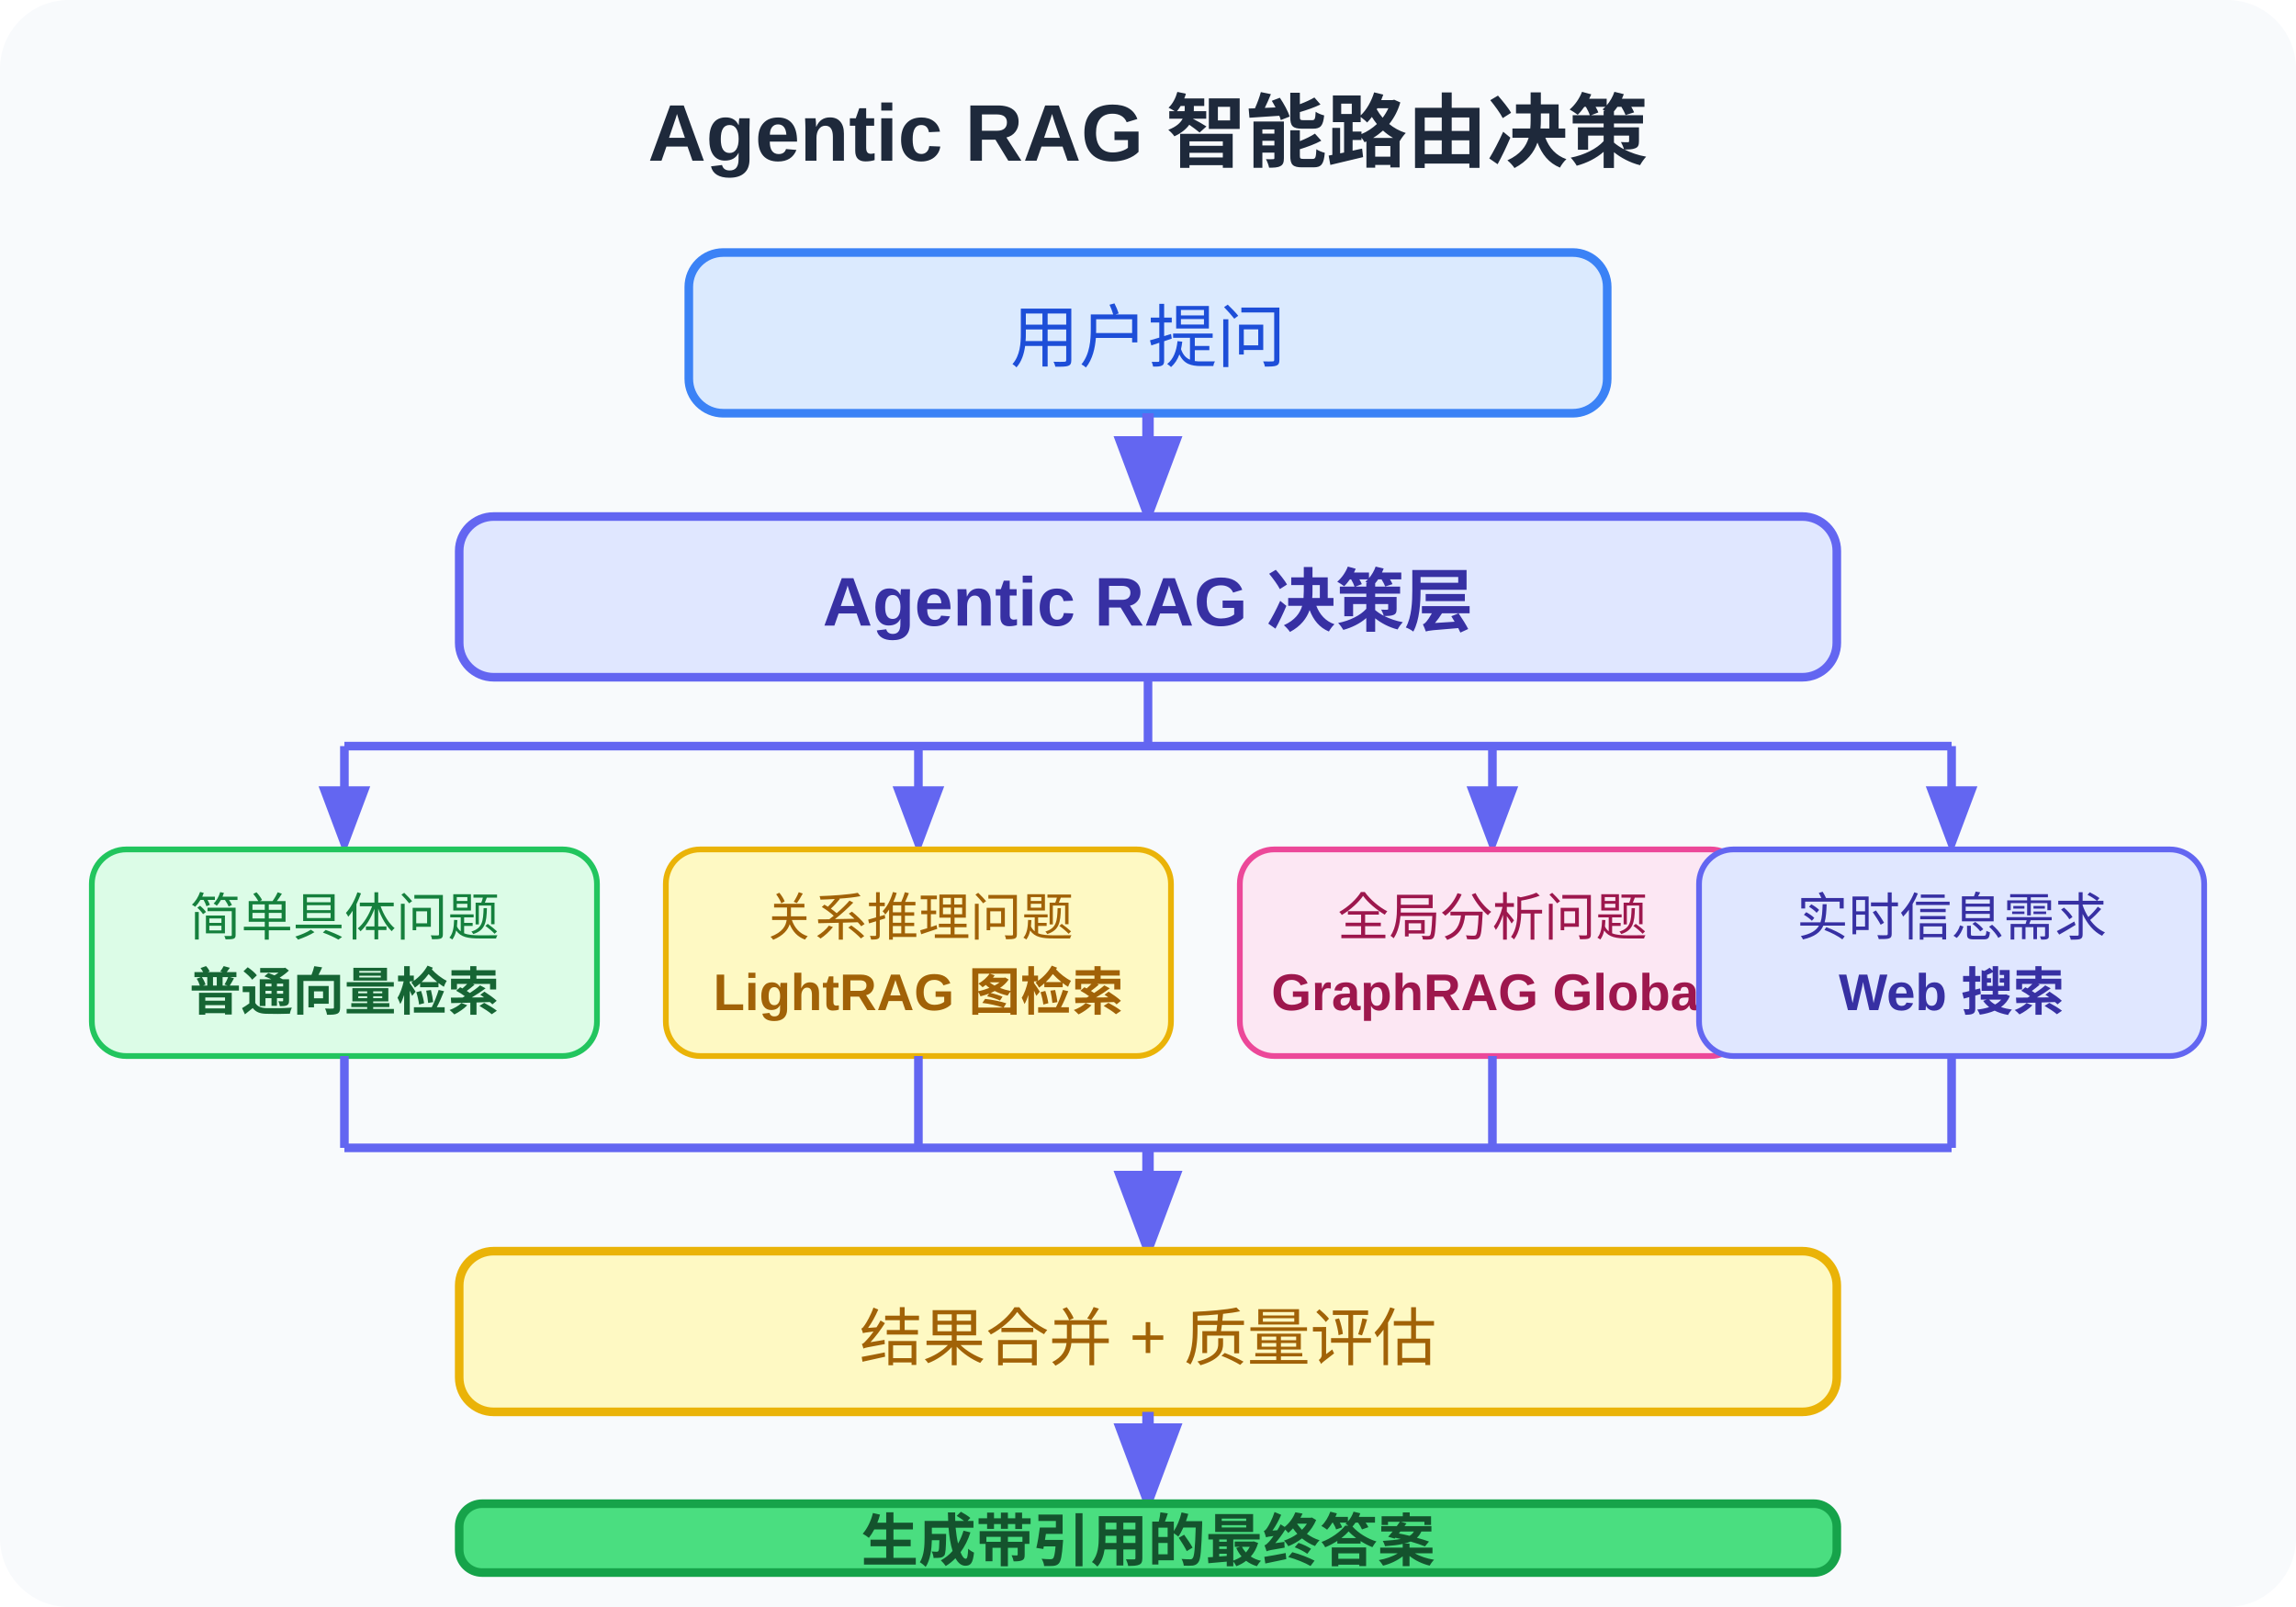
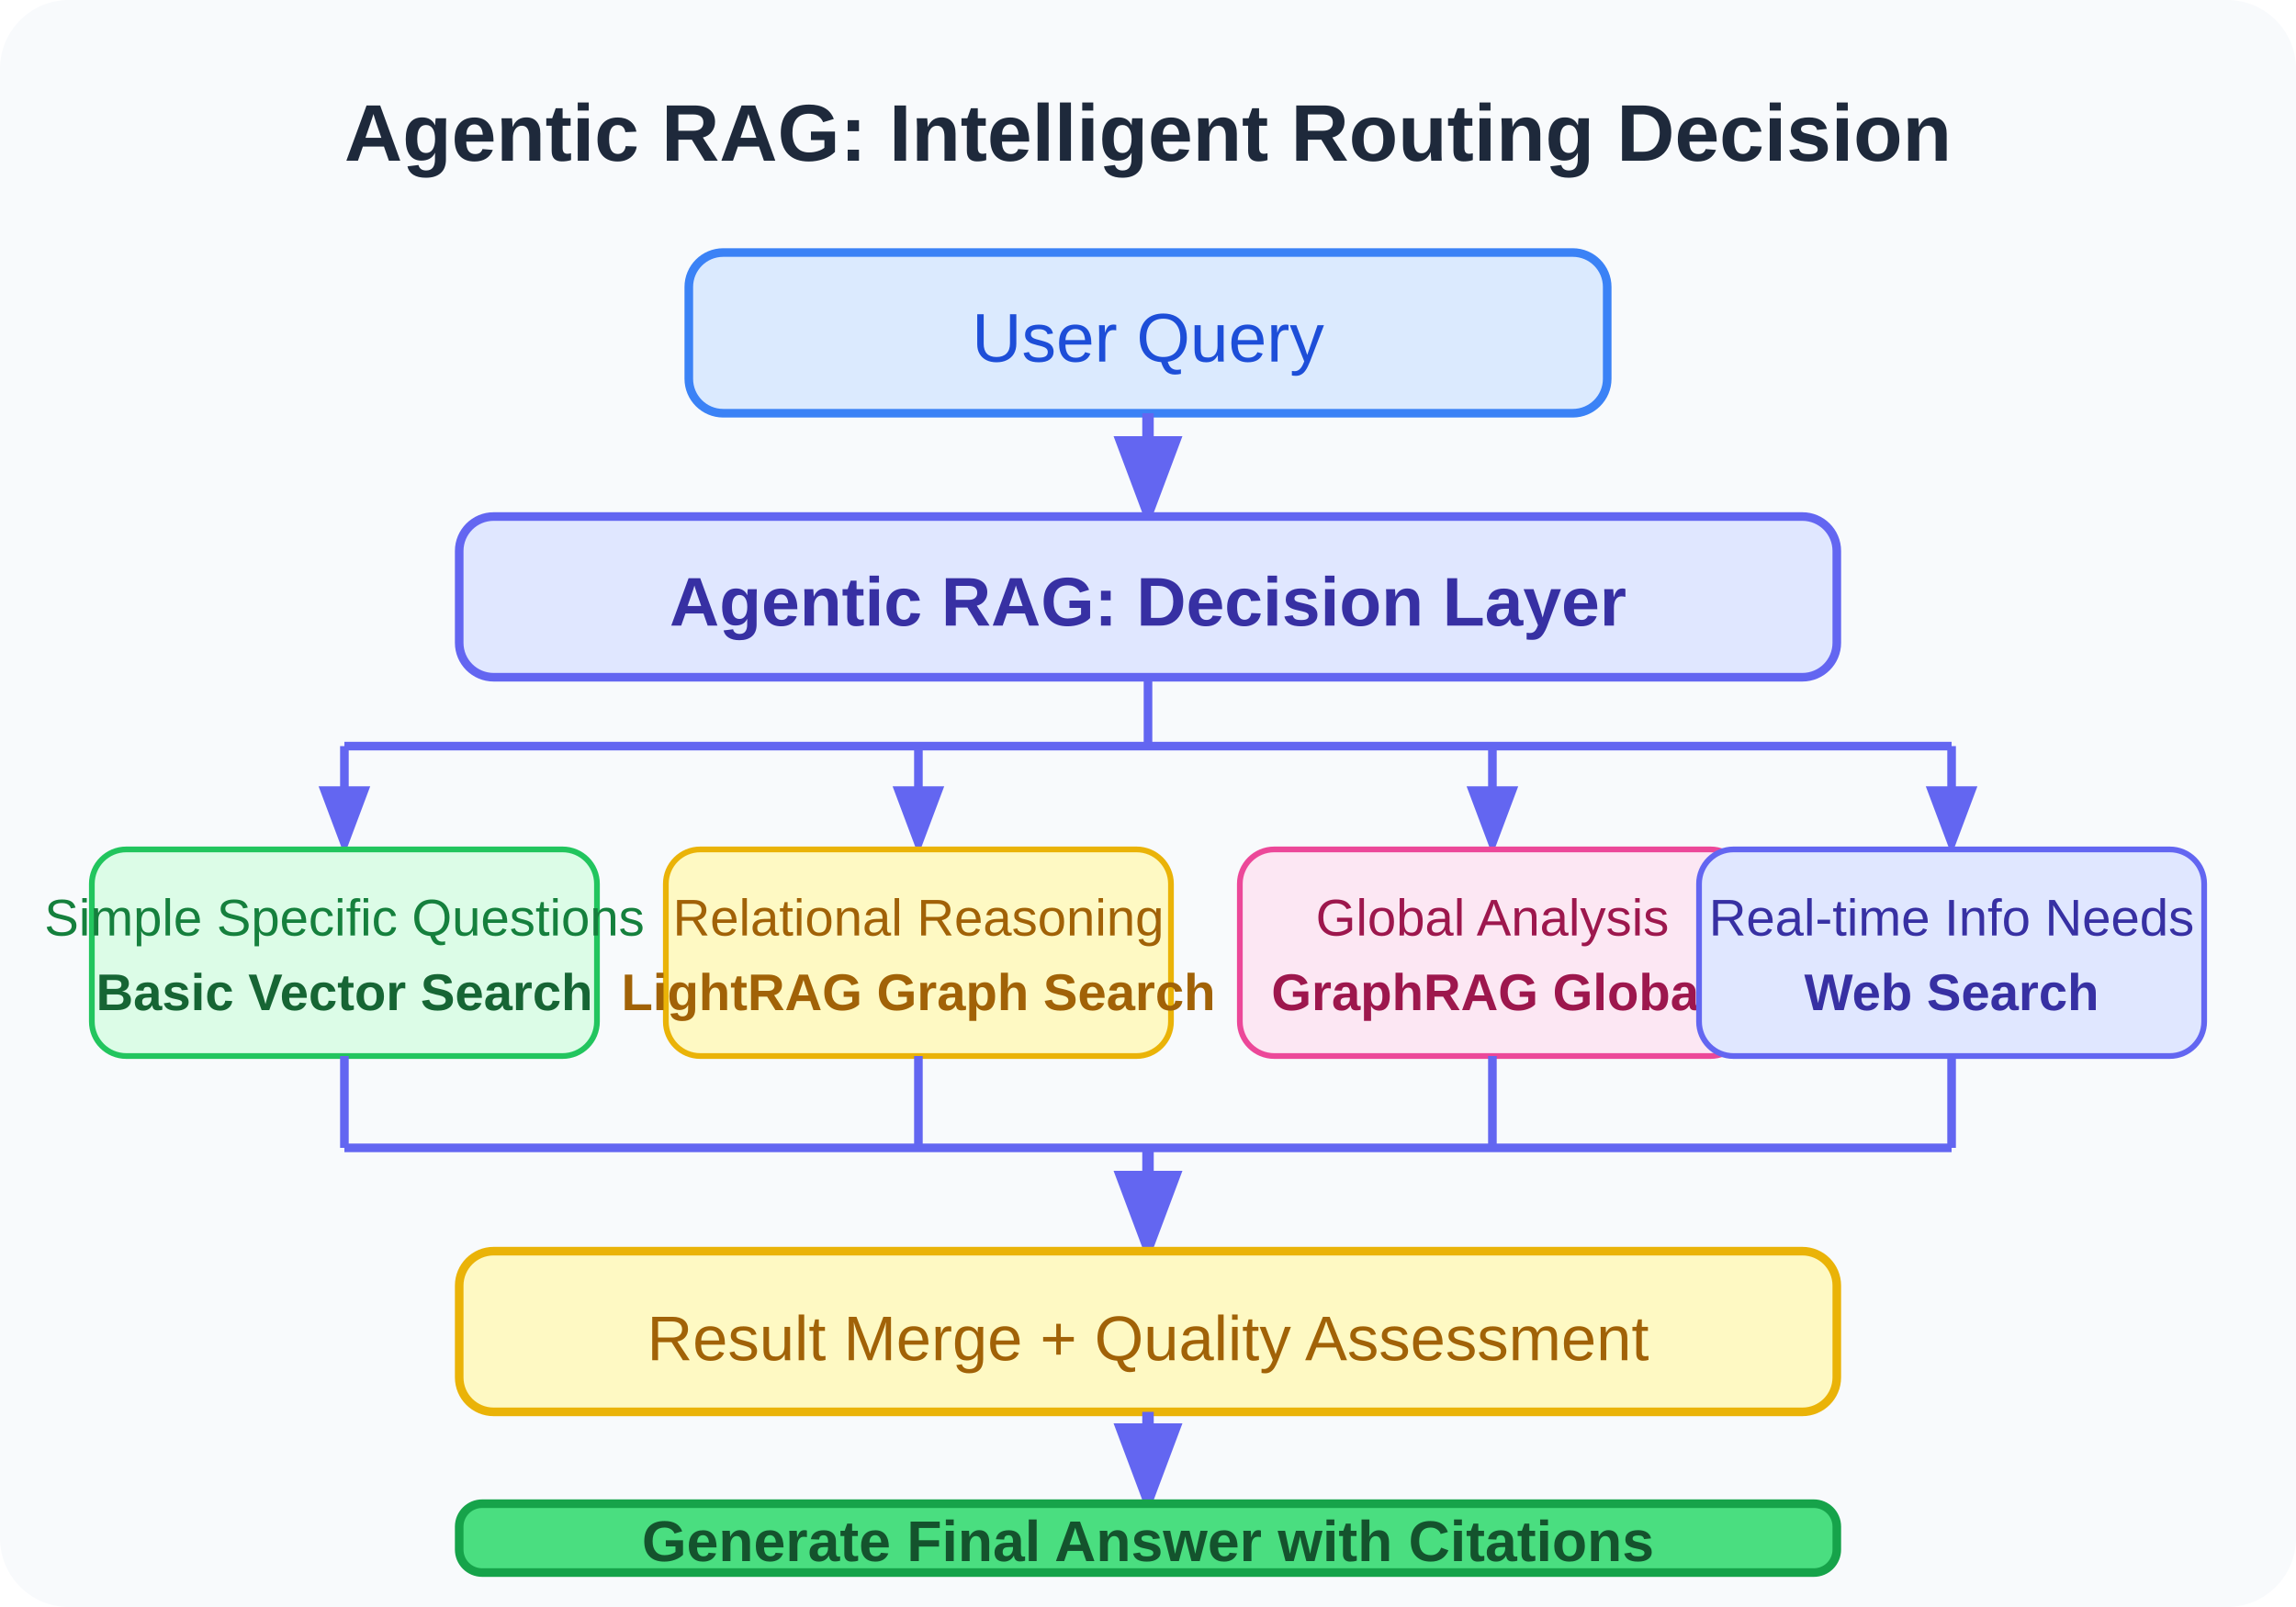
<svg xmlns="http://www.w3.org/2000/svg" viewBox="0 0 400 280" width="400" height="280" font-family="'PingFang SC','Microsoft YaHei',Arial,sans-serif">
  <defs>
    <marker id="arr" markerWidth="8" markerHeight="8" refX="6" refY="3" orient="auto">
      <path d="M0,0 L0,6 L8,3 z" fill="#6366f1" />
    </marker>
  </defs>
  <rect width="400" height="280" rx="12" fill="#f8fafc" />
-   <text x="200" y="28" text-anchor="middle" font-size="14" font-weight="bold" fill="#1e293b">Agentic RAG 智能路由决策</text>
+   <text x="200" y="28" text-anchor="middle" font-size="14" font-weight="bold" fill="#1e293b">Agentic RAG: Intelligent Routing Decision</text>
  <rect x="120" y="44" width="160" height="28" rx="6" fill="#dbeafe" stroke="#3b82f6" stroke-width="1.5" />
-   <text x="200" y="63" text-anchor="middle" font-size="12" fill="#1d4ed8">用户提问</text>
+   <text x="200" y="63" text-anchor="middle" font-size="12" fill="#1d4ed8">User Query</text>
  <line x1="200" y1="72" x2="200" y2="88" stroke="#6366f1" stroke-width="2" marker-end="url(#arr)" />
  <rect x="80" y="90" width="240" height="28" rx="6" fill="#e0e7ff" stroke="#6366f1" stroke-width="1.5" />
-   <text x="200" y="109" text-anchor="middle" font-size="12" font-weight="bold" fill="#3730a3">Agentic RAG 决策层</text>
+   <text x="200" y="109" text-anchor="middle" font-size="12" font-weight="bold" fill="#3730a3">Agentic RAG: Decision Layer</text>
  <line x1="200" y1="118" x2="200" y2="130" stroke="#6366f1" stroke-width="1.5" />
  <line x1="60" y1="130" x2="340" y2="130" stroke="#6366f1" stroke-width="1.5" />
  <line x1="60" y1="130" x2="60" y2="146" stroke="#6366f1" stroke-width="1.5" marker-end="url(#arr)" />
  <line x1="160" y1="130" x2="160" y2="146" stroke="#6366f1" stroke-width="1.5" marker-end="url(#arr)" />
  <line x1="260" y1="130" x2="260" y2="146" stroke="#6366f1" stroke-width="1.5" marker-end="url(#arr)" />
  <line x1="340" y1="130" x2="340" y2="146" stroke="#6366f1" stroke-width="1.5" marker-end="url(#arr)" />
  <rect x="16" y="148" width="88" height="36" rx="6" fill="#dcfce7" stroke="#22c55e" stroke-width="1" />
-   <text x="60" y="163" text-anchor="middle" font-size="9" fill="#15803d">简单具体问题</text>
-   <text x="60" y="176" text-anchor="middle" font-size="9" font-weight="bold" fill="#166534">普通向量检索</text>
+   <text x="60" y="163" text-anchor="middle" font-size="9" fill="#15803d">Simple Specific Questions</text>
+   <text x="60" y="176" text-anchor="middle" font-size="9" font-weight="bold" fill="#166534">Basic Vector Search</text>
  <rect x="116" y="148" width="88" height="36" rx="6" fill="#fef9c3" stroke="#eab308" stroke-width="1" />
-   <text x="160" y="163" text-anchor="middle" font-size="9" fill="#a16207">关系推理问题</text>
-   <text x="160" y="176" text-anchor="middle" font-size="9" font-weight="bold" fill="#a16207">LightRAG 图检索</text>
+   <text x="160" y="163" text-anchor="middle" font-size="9" fill="#a16207">Relational Reasoning</text>
+   <text x="160" y="176" text-anchor="middle" font-size="9" font-weight="bold" fill="#a16207">LightRAG Graph Search</text>
  <rect x="216" y="148" width="88" height="36" rx="6" fill="#fce7f3" stroke="#ec4899" stroke-width="1" />
-   <text x="260" y="163" text-anchor="middle" font-size="9" fill="#9d174d">全局分析问题</text>
+   <text x="260" y="163" text-anchor="middle" font-size="9" fill="#9d174d">Global Analysis</text>
  <text x="260" y="176" text-anchor="middle" font-size="9" font-weight="bold" fill="#9d174d">GraphRAG Global</text>
  <rect x="296" y="148" width="88" height="36" rx="6" fill="#e0e7ff" stroke="#6366f1" stroke-width="1" />
-   <text x="340" y="163" text-anchor="middle" font-size="9" fill="#3730a3">实时信息需求</text>
-   <text x="340" y="176" text-anchor="middle" font-size="9" font-weight="bold" fill="#3730a3">Web 搜索</text>
+   <text x="340" y="163" text-anchor="middle" font-size="9" fill="#3730a3">Real-time Info Needs</text>
+   <text x="340" y="176" text-anchor="middle" font-size="9" font-weight="bold" fill="#3730a3">Web Search</text>
  <line x1="60" y1="184" x2="60" y2="200" stroke="#6366f1" stroke-width="1.5" />
  <line x1="160" y1="184" x2="160" y2="200" stroke="#6366f1" stroke-width="1.5" />
  <line x1="260" y1="184" x2="260" y2="200" stroke="#6366f1" stroke-width="1.5" />
  <line x1="340" y1="184" x2="340" y2="200" stroke="#6366f1" stroke-width="1.5" />
  <line x1="60" y1="200" x2="340" y2="200" stroke="#6366f1" stroke-width="1.5" />
  <line x1="200" y1="200" x2="200" y2="216" stroke="#6366f1" stroke-width="2" marker-end="url(#arr)" />
  <rect x="80" y="218" width="240" height="28" rx="6" fill="#fef9c3" stroke="#eab308" stroke-width="1.5" />
-   <text x="200" y="237" text-anchor="middle" font-size="11" fill="#a16207">结果合并 + 质量评估</text>
+   <text x="200" y="237" text-anchor="middle" font-size="11" fill="#a16207">Result Merge + Quality Assessment</text>
  <line x1="200" y1="246" x2="200" y2="260" stroke="#6366f1" stroke-width="2" marker-end="url(#arr)" />
  <rect x="80" y="262" width="240" height="12" rx="4" fill="#4ade80" stroke="#16a34a" stroke-width="1.5" />
-   <text x="200" y="272" text-anchor="middle" font-size="10" font-weight="bold" fill="#14532d">生成带引用的最终答案</text>
+   <text x="200" y="272" text-anchor="middle" font-size="10" font-weight="bold" fill="#14532d">Generate Final Answer with Citations</text>
</svg>
